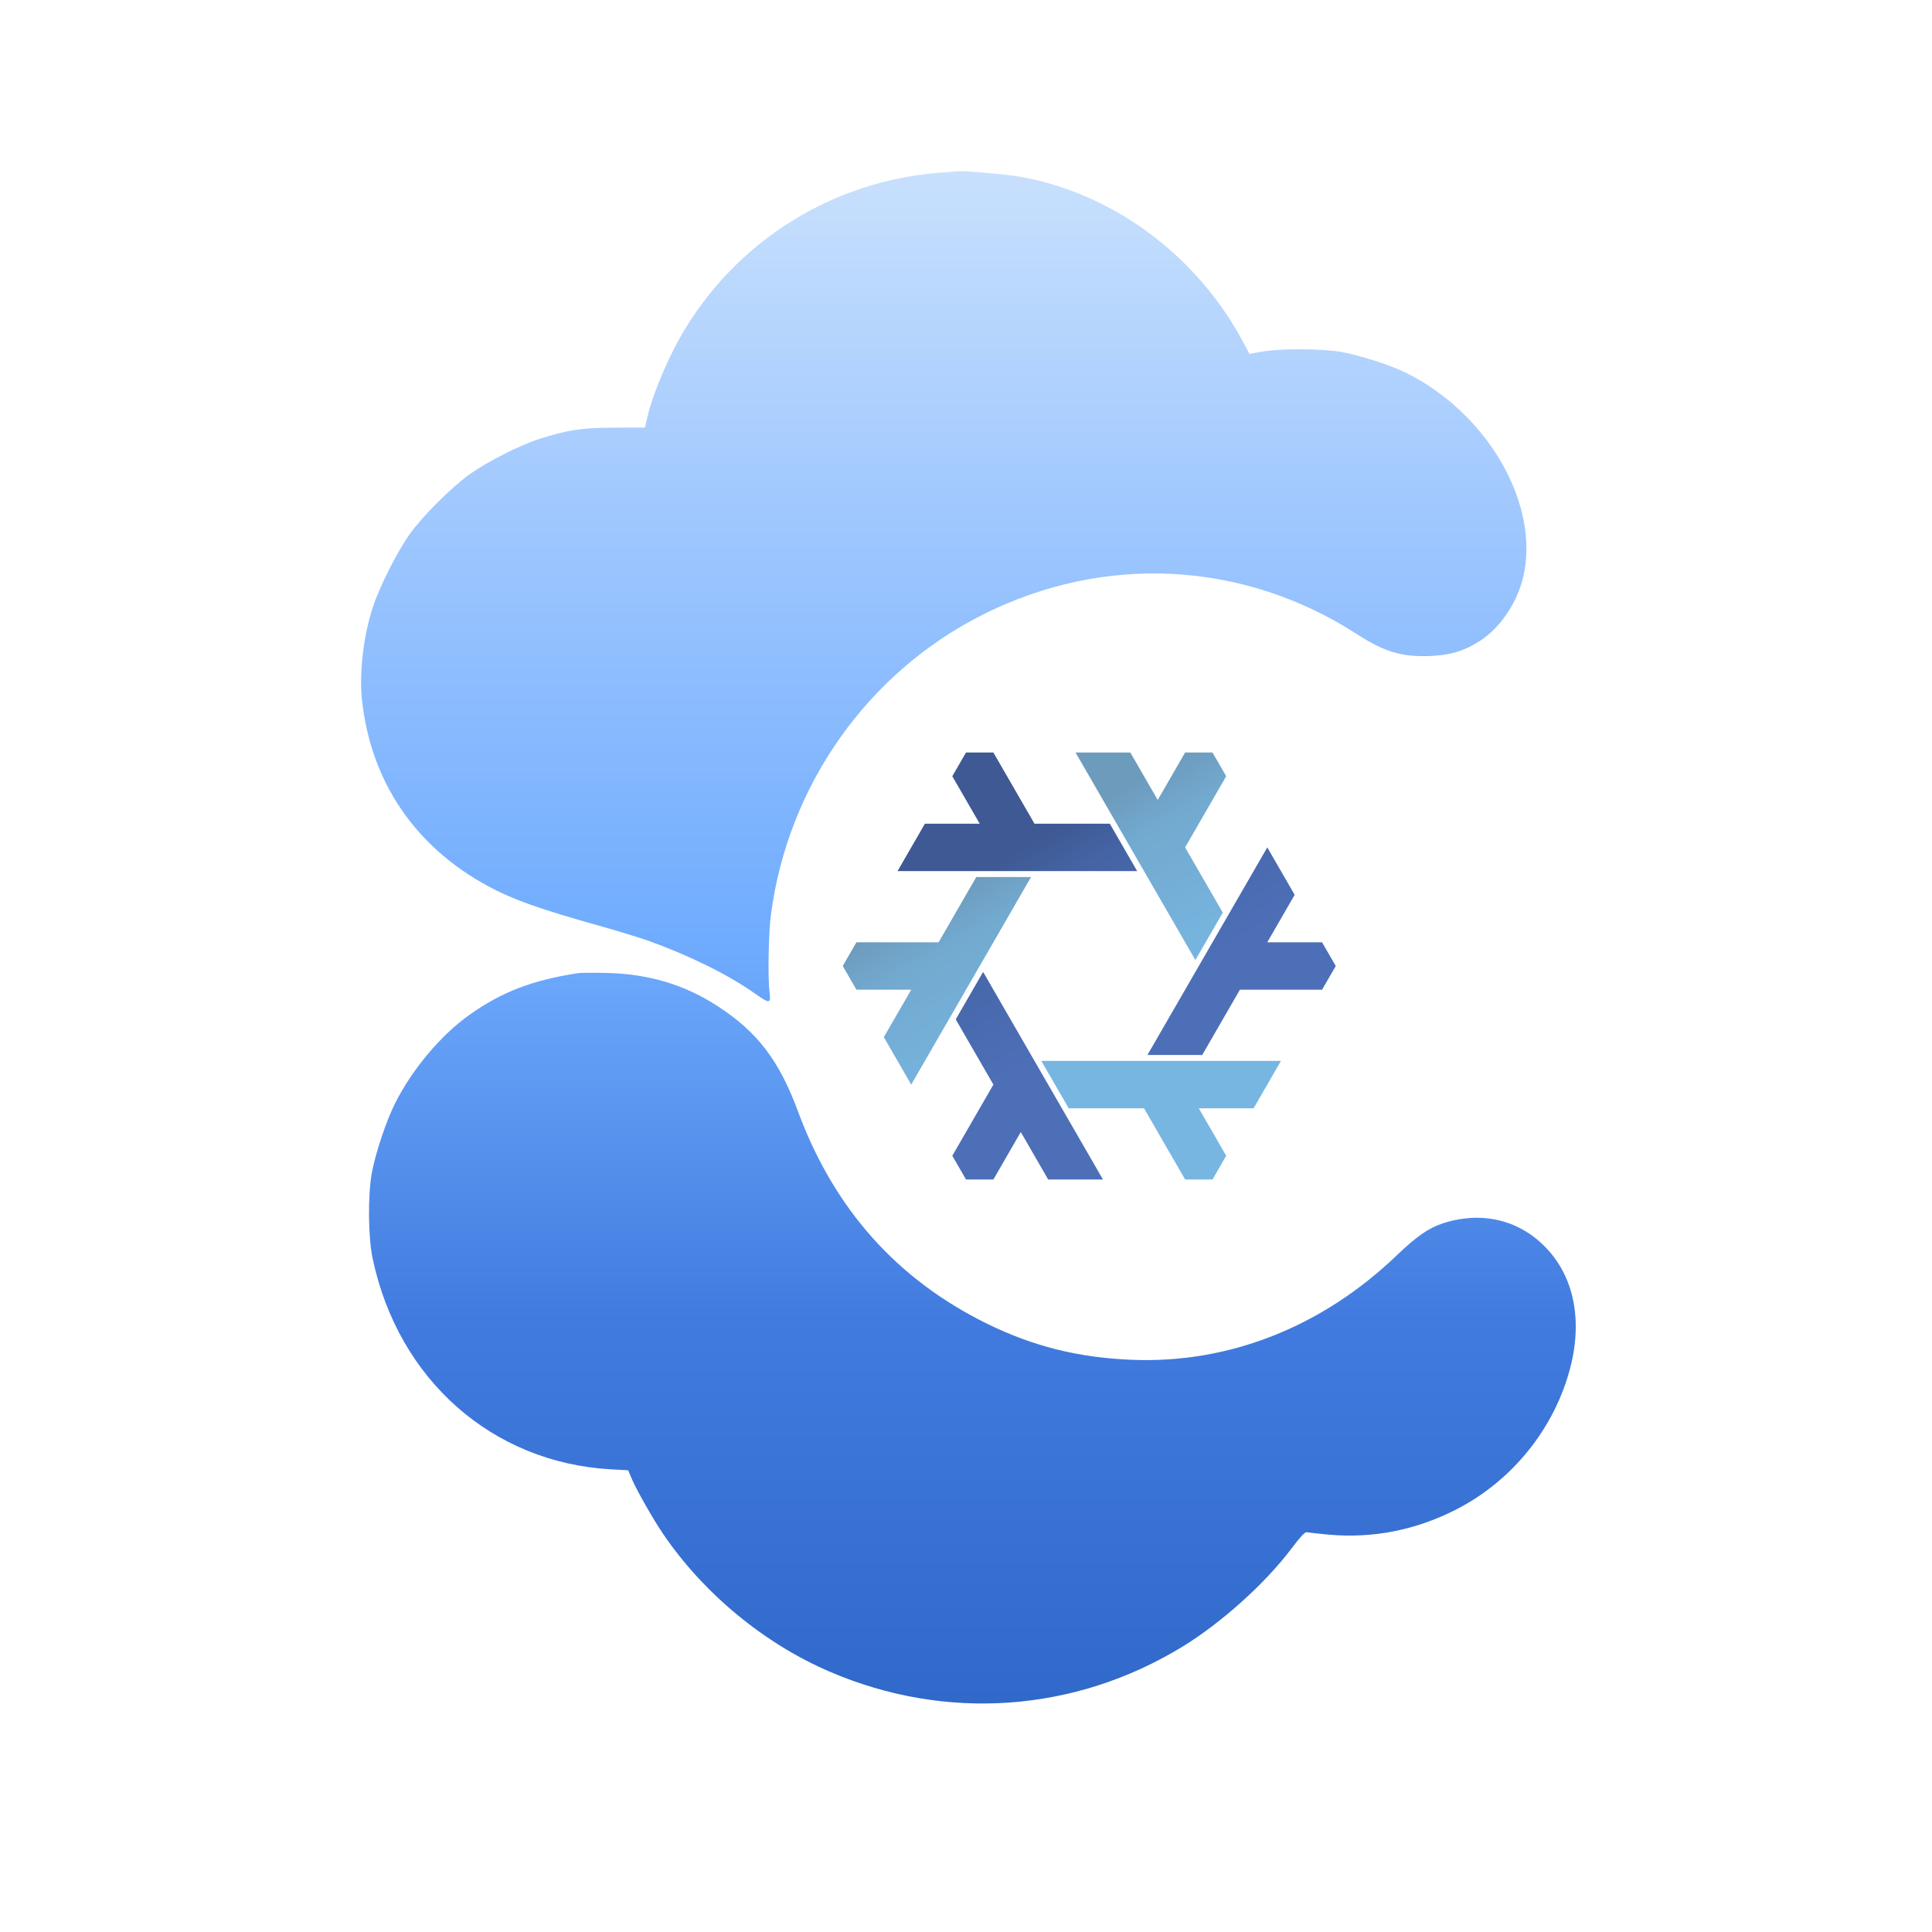
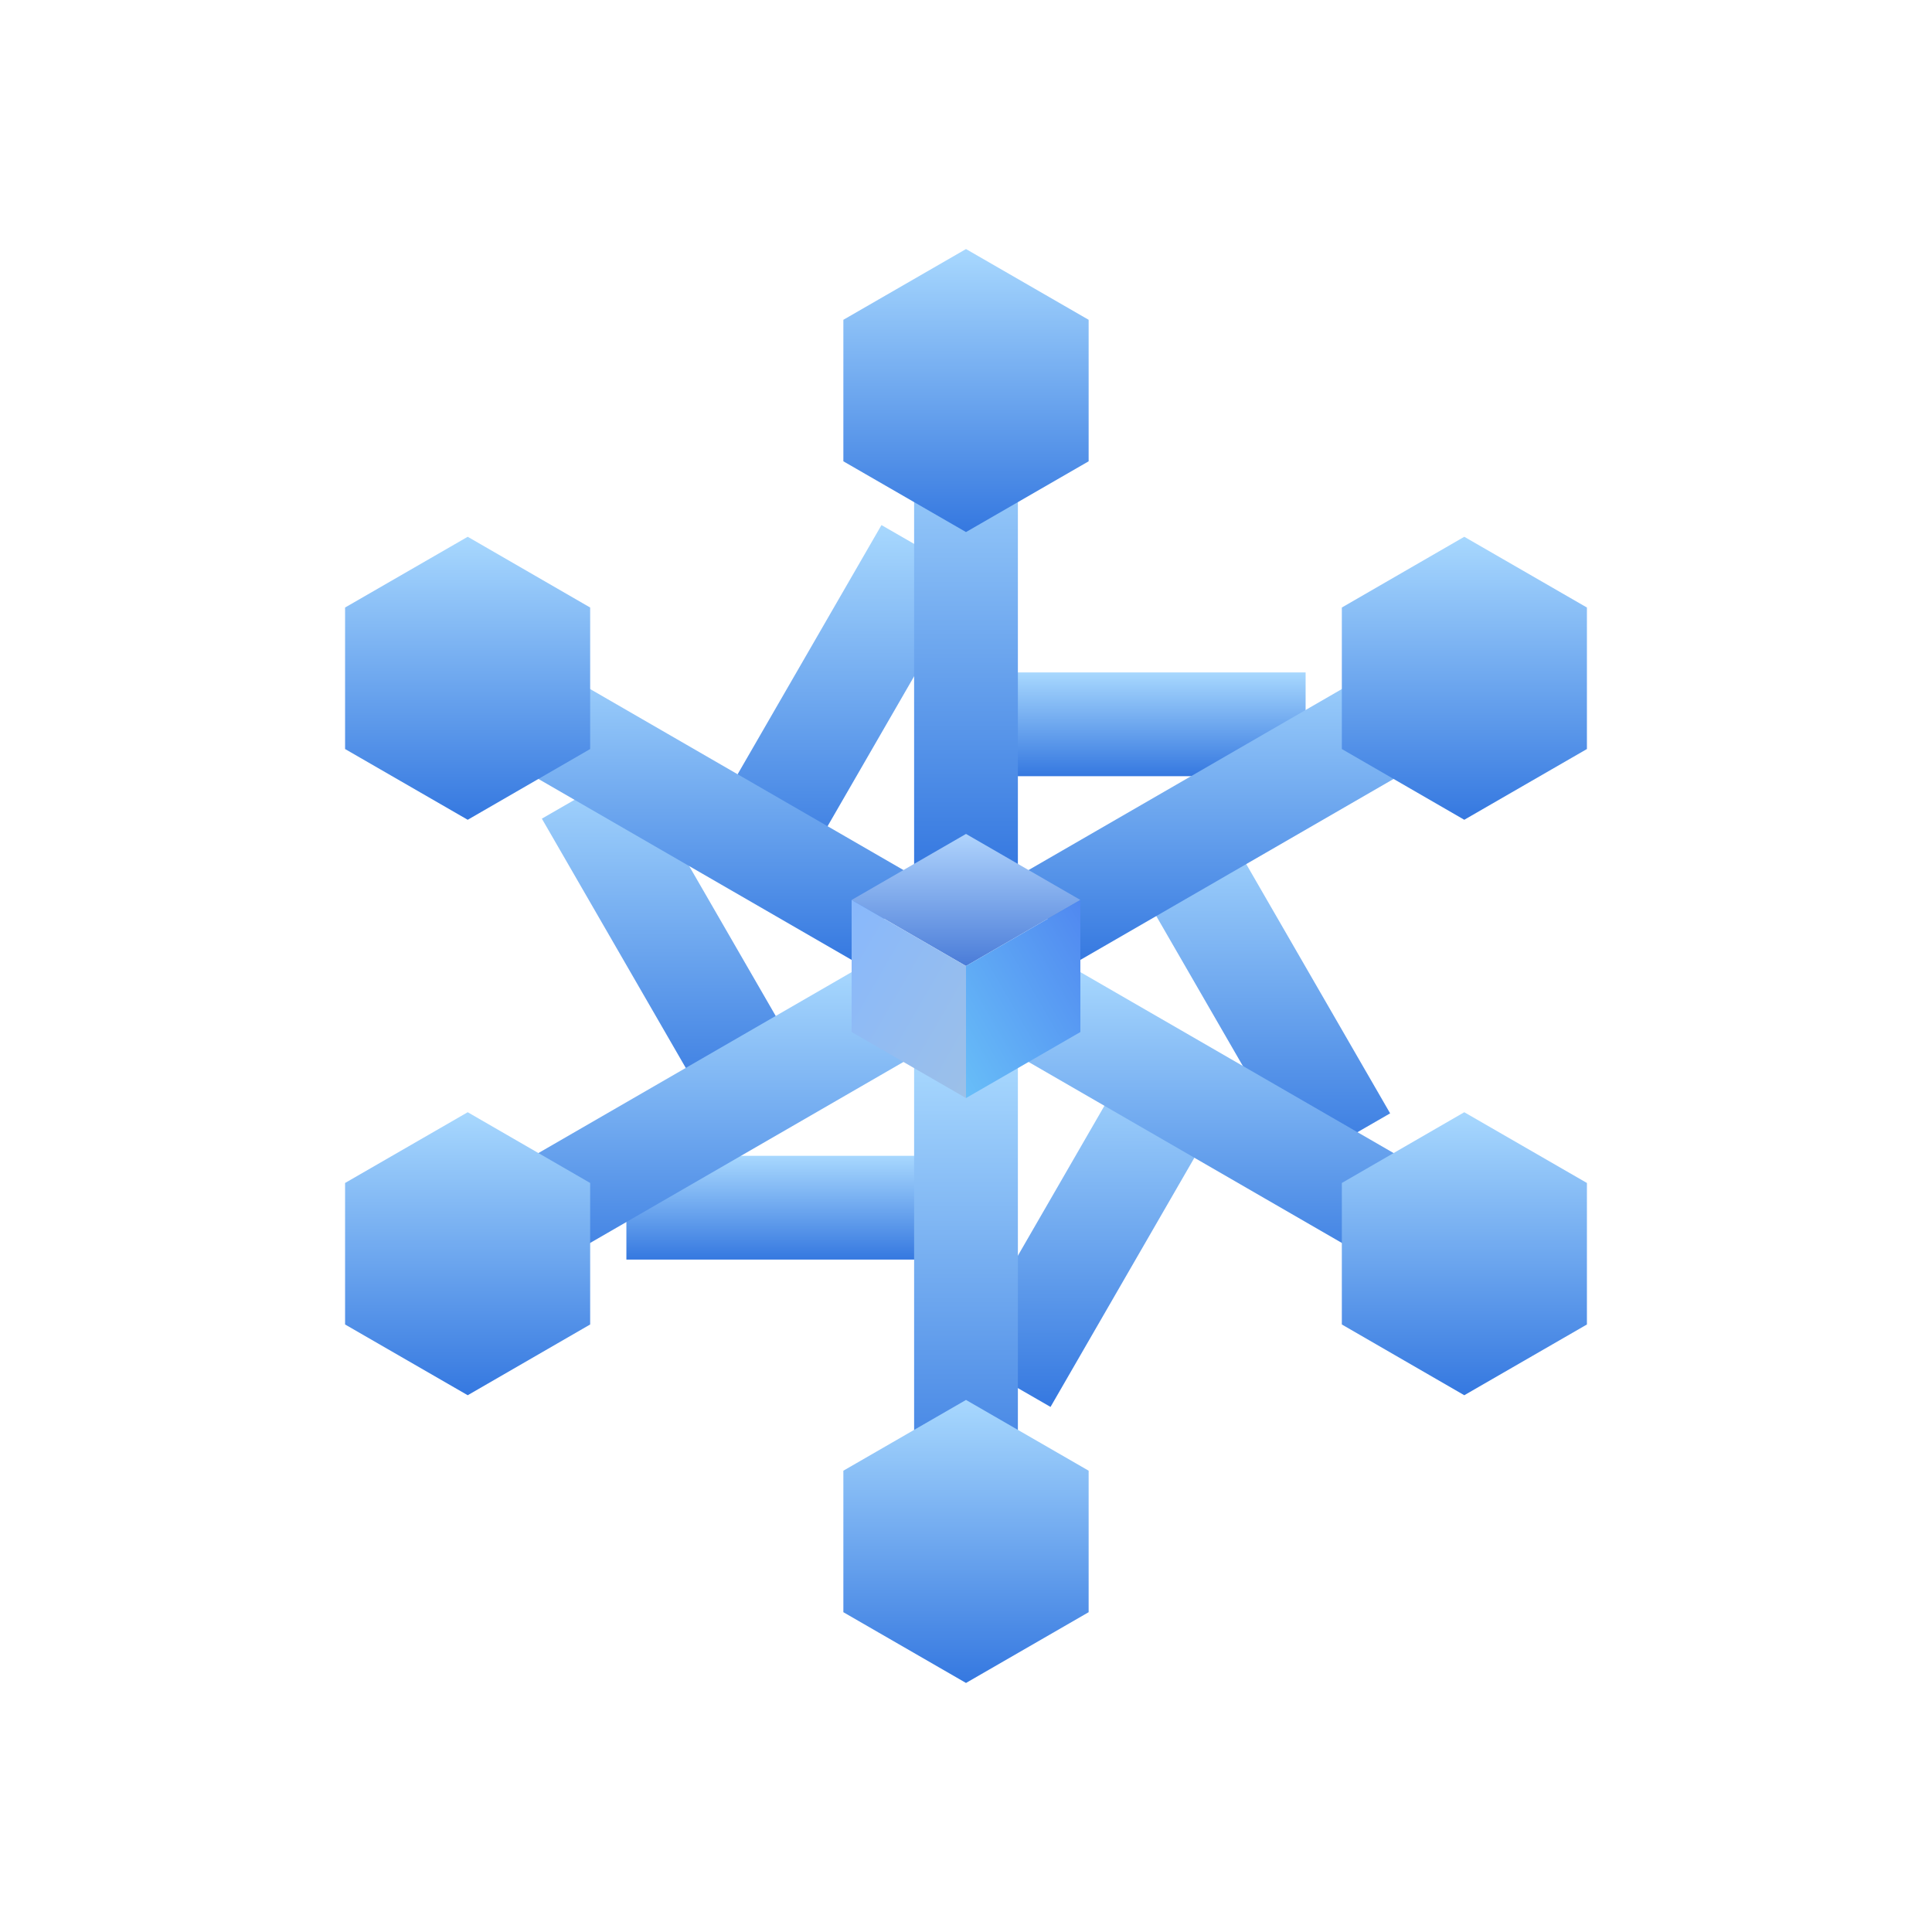
- <svg xmlns="http://www.w3.org/2000/svg" width="1024" height="1024" viewBox="0 0 1254 1254" preserveAspectRatio="xMidYMid meet" role="img">
+ <svg xmlns="http://www.w3.org/2000/svg" viewBox="0 0 1024 1024">
  <defs>
-     <linearGradient id="g" gradientUnits="userSpaceOnUse" x1="627" y1="111" x2="627" y2="1105">
-       <stop offset="0%" stop-color="#C8E0FD" />
-       <stop offset="25%" stop-color="#9BC5FE" />
-       <stop offset="50%" stop-color="#70ACFE" />
-       <stop offset="75%" stop-color="#417BDF" />
-       <stop offset="100%" stop-color="#3069C9" />
+     <linearGradient id="g" x1="0" y1="1" x2="0" y2="0">
+       <stop offset="0%" stop-color="#3578E0" />
+       <stop offset="100%" stop-color="#A8D8FE" />
    </linearGradient>
-     <linearGradient id="nx1" gradientUnits="userSpaceOnUse" x1="662.556" y1="550.02" x2="724.778" y2="657.792">
-       <stop offset="0%" stop-color="#3e5993" />
-       <stop offset="25%" stop-color="#4564a5" />
-       <stop offset="100%" stop-color="#4d6fb7" />
+     <linearGradient id="ct" x1="0" y1="1" x2="0" y2="0">
+       <stop offset="0%" stop-color="#4A7CD8" />
+       <stop offset="100%" stop-color="#B0D4FD" />
    </linearGradient>
-     <linearGradient id="nx2" gradientUnits="userSpaceOnUse" x1="662.556" y1="550.02" x2="724.778" y2="657.792">
-       <stop offset="0%" stop-color="#6d9bbc" />
-       <stop offset="25%" stop-color="#72a9cf" />
-       <stop offset="100%" stop-color="#77b6e1" />
+     <linearGradient id="cl" x1="0" y1="0" x2="1" y2="1">
+       <stop offset="0%" stop-color="#88B8FC" />
+       <stop offset="100%" stop-color="#9CC0E8" />
+     </linearGradient>
+     <linearGradient id="cr" x1="1" y1="0" x2="0" y2="1">
+       <stop offset="0%" stop-color="#5088F0" />
+       <stop offset="100%" stop-color="#68BEF8" />
    </linearGradient>
  </defs>
-   <g fill="url(#g)">
-     <path d="M 609.80 112.10 c -67.60 5.20 -128.60 42.30 -164.30 100.00 -10.60 17.10 -21.10 41.40 -25.10 57.90 l -1.80 7.50 -19.60 0.10 c -21.40 -0.00 -30.50 1.40 -49.20 7.40 -12.70 4.10 -33.30 14.60 -44.80 22.70 -12.10 8.70 -30.60 27.10 -39.30 39.30 -7.90 11.20 -19.30 33.70 -23.60 46.80 -6.10 18.30 -9.00 42.70 -7.20 59.90 5.50 53.20 34.30 95.80 82.10 121.60 16.20 8.70 33.80 14.90 72.00 25.60 11.80 3.30 26.00 7.70 31.50 9.60 26.80 9.60 52.30 22.20 69.40 34.30 9.70 6.80 10.50 6.80 9.60 -0.60 -1.20 -9.40 -0.70 -38.90 0.90 -50.70 11.10 -83.90 62.80 -157.00 137.60 -194.60 79.00 -39.70 169.40 -34.90 243.20 13.00 17.60 11.30 28.80 14.60 47.10 13.90 13.30 -0.60 22.20 -3.30 32.30 -9.80 14.60 -9.60 25.80 -27.30 29.00 -46.00 8.00 -47.00 -26.50 -103.70 -78.20 -128.60 -10.10 -4.80 -29.20 -10.90 -40.90 -13.00 -12.40 -2.10 -39.10 -2.30 -51.30 -0.20 l -8.20 1.50 -4.60 -8.60 c -30.30 -56.10 -84.90 -96.20 -145.40 -106.60 -8.40 -1.40 -33.10 -3.60 -38.00 -3.40 -1.40 0.10 -7.30 0.60 -13.20 1.00 z" />
-     <path d="M 375.50 631.60 c -29.80 4.50 -49.80 12.20 -70.80 27.10 -18.50 13.10 -37.20 35.40 -48.20 57.30 -5.70 11.30 -12.60 31.80 -15.10 45.00 -2.70 14.30 -2.50 41.90 0.50 56.00 16.60 78.50 77.60 132.40 154.70 136.70 l 11.10 0.60 2.70 6.30 c 3.30 7.50 13.40 25.20 19.60 34.40 26.20 38.90 65.90 71.80 108.70 90.10 75.20 32.30 158.90 26.40 228.80 -16.30 25.30 -15.50 53.80 -41.10 71.00 -64.00 5.10 -6.80 8.50 -10.50 9.50 -10.30 0.80 0.20 7.40 0.90 14.50 1.60 28.80 2.50 56.20 -2.90 82.40 -16.20 36.80 -18.70 64.50 -53.30 74.50 -92.90 7.90 -31.30 1.80 -59.40 -16.90 -78.10 -17.40 -17.50 -41.60 -22.90 -66.20 -14.80 -8.90 2.90 -17.00 8.50 -29.70 20.70 -48.60 46.60 -109.10 70.40 -172.10 67.80 -34.50 -1.40 -63.90 -8.70 -94.00 -23.50 -58.30 -28.70 -99.10 -74.40 -122.50 -137.60 -12.20 -33.00 -26.10 -51.40 -51.70 -68.10 -21.50 -14.20 -45.20 -21.30 -72.80 -21.90 -8.20 -0.20 -16.30 -0.10 -18.00 0.10 z" />
-   </g>
-   <g>
-     <polygon fill="url(#nx1)" points="620.333 661.641 638.111 630.849 715.889 765.564 680.333 765.564 662.556 734.772 644.778 765.564 627 765.564 618.111 750.168 644.778 703.98" />
-     <polygon fill="url(#nx2)" points="633.667 569.265 669.222 569.265 591.444 703.98 573.667 673.188 591.444 642.396 555.889 642.396 547 627 555.889 611.604 609.222 611.604" />
-     <polygon fill="url(#nx1)" points="720.333 534.624 738.111 565.416 582.556 565.416 600.333 534.624 635.889 534.624 618.111 503.832 627 488.436 644.778 488.436 671.444 534.624" />
-     <polygon fill="url(#nx2)" points="793.667 592.359 775.889 623.151 698.111 488.436 733.667 488.436 751.444 519.228 769.222 488.436 787 488.436 795.889 503.832 769.222 550.02" />
-     <polygon fill="url(#nx1)" points="780.333 684.735 744.778 684.735 822.556 550.02 840.333 580.812 822.556 611.604 858.111 611.604 867 627 858.111 642.396 804.778 642.396" />
-     <polygon fill="url(#nx2)" points="693.667 719.376 675.889 688.584 831.444 688.584 813.667 719.376 778.111 719.376 795.889 750.168 787 765.564 769.222 765.564 742.556 719.376" />
-   </g>
+   <path d="M 599.1 562.3 L 646.8 589.8 L 556.8 745.7 L 509.1 718.2 Z" fill="url(#g)" />
+   <path d="M 512.0 612.6 L 512.0 667.6 L 332.0 667.6 L 332.0 612.6 Z" fill="url(#g)" />
+   <path d="M 424.9 562.3 L 377.2 589.8 L 287.2 433.9 L 334.9 406.4 Z" fill="url(#g)" />
+   <path d="M 424.9 461.7 L 377.2 434.2 L 467.2 278.3 L 514.9 305.8 Z" fill="url(#g)" />
+   <path d="M 512.0 411.4 L 512.0 356.4 L 692.0 356.4 L 692.0 411.4 Z" fill="url(#g)" />
+   <path d="M 599.1 461.7 L 646.8 434.2 L 736.8 590.1 L 689.1 617.6 Z" fill="url(#g)" />
+   <path d="M 541.6 560.8 L 569.1 513.2 L 780.1 635.1 L 752.6 682.7 Z" fill="url(#g)" />
+   <polygon points="841.1,702.0 776.1,739.5 711.2,702.0 711.2,627.0 776.1,589.5 841.1,627.0" fill="url(#g)" />
+   <path d="M 484.5 562.0 L 539.5 562.0 L 539.5 805.8 L 484.5 805.8 Z" fill="url(#g)" />
+   <polygon points="577.0,854.5 512.0,892.0 447.0,854.5 447.0,779.5 512.0,742.0 577.0,779.5" fill="url(#g)" />
+   <path d="M 454.9 513.2 L 482.4 560.8 L 271.4 682.7 L 243.9 635.1 Z" fill="url(#g)" />
+   <polygon points="312.8,702.0 247.9,739.5 182.9,702.0 182.9,627.0 247.9,589.5 312.8,627.0" fill="url(#g)" />
+   <path d="M 482.4 463.2 L 454.9 510.8 L 243.9 388.9 L 271.4 341.3 Z" fill="url(#g)" />
+   <polygon points="312.8,397.0 247.9,434.5 182.9,397.0 182.9,322.0 247.9,284.5 312.8,322.0" fill="url(#g)" />
+   <path d="M 539.5 462.0 L 484.5 462.0 L 484.5 218.2 L 539.5 218.2 Z" fill="url(#g)" />
+   <polygon points="577.0,244.5 512.0,282.0 447.0,244.5 447.0,169.5 512.0,132.0 577.0,169.5" fill="url(#g)" />
+   <path d="M 569.1 510.8 L 541.6 463.2 L 752.6 341.3 L 780.1 388.9 Z" fill="url(#g)" />
+   <polygon points="841.1,397.0 776.1,434.5 711.2,397.0 711.2,322.0 776.1,284.5 841.1,322.0" fill="url(#g)" />
+   <path d="M 512 442 L 572.62 477.0 L 512 512 L 451.38 477.0 Z" fill="url(#ct)" />
+   <path d="M 451.38 477.0 L 512 512 L 512 582 L 451.38 547.0 Z" fill="url(#cl)" />
+   <path d="M 572.62 477.0 L 512 512 L 512 582 L 572.62 547.0 Z" fill="url(#cr)" />
</svg>
